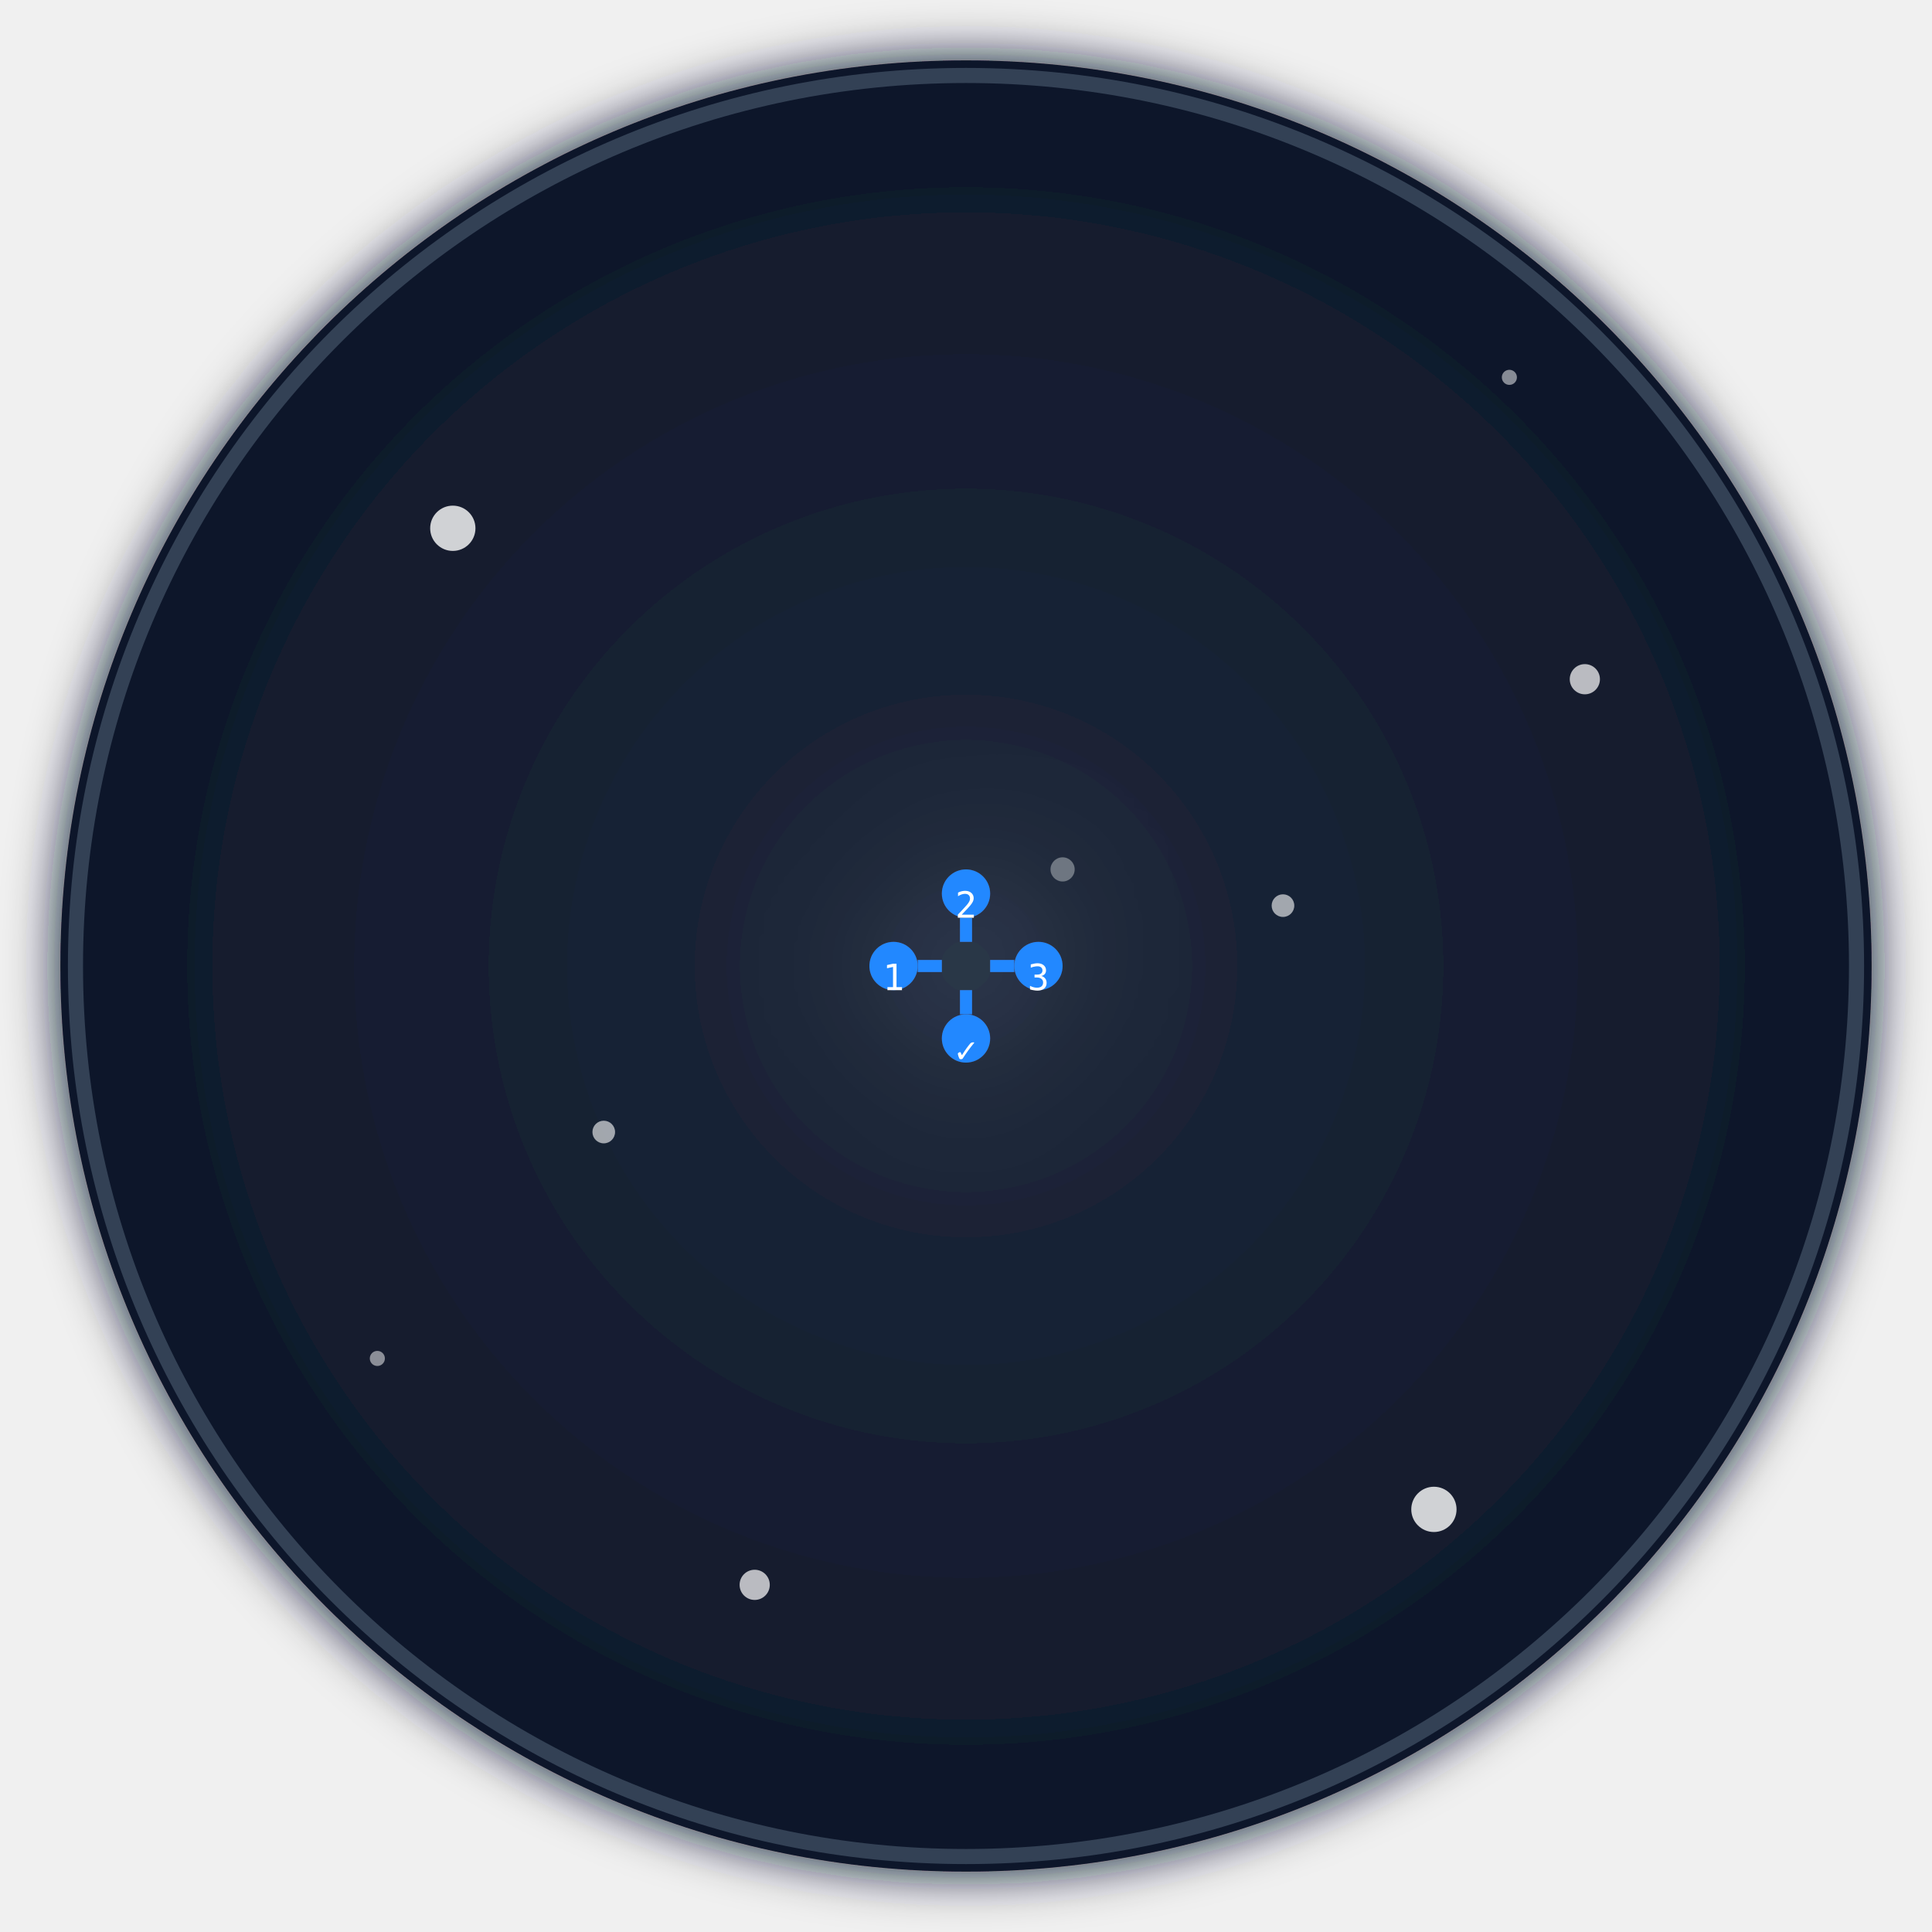
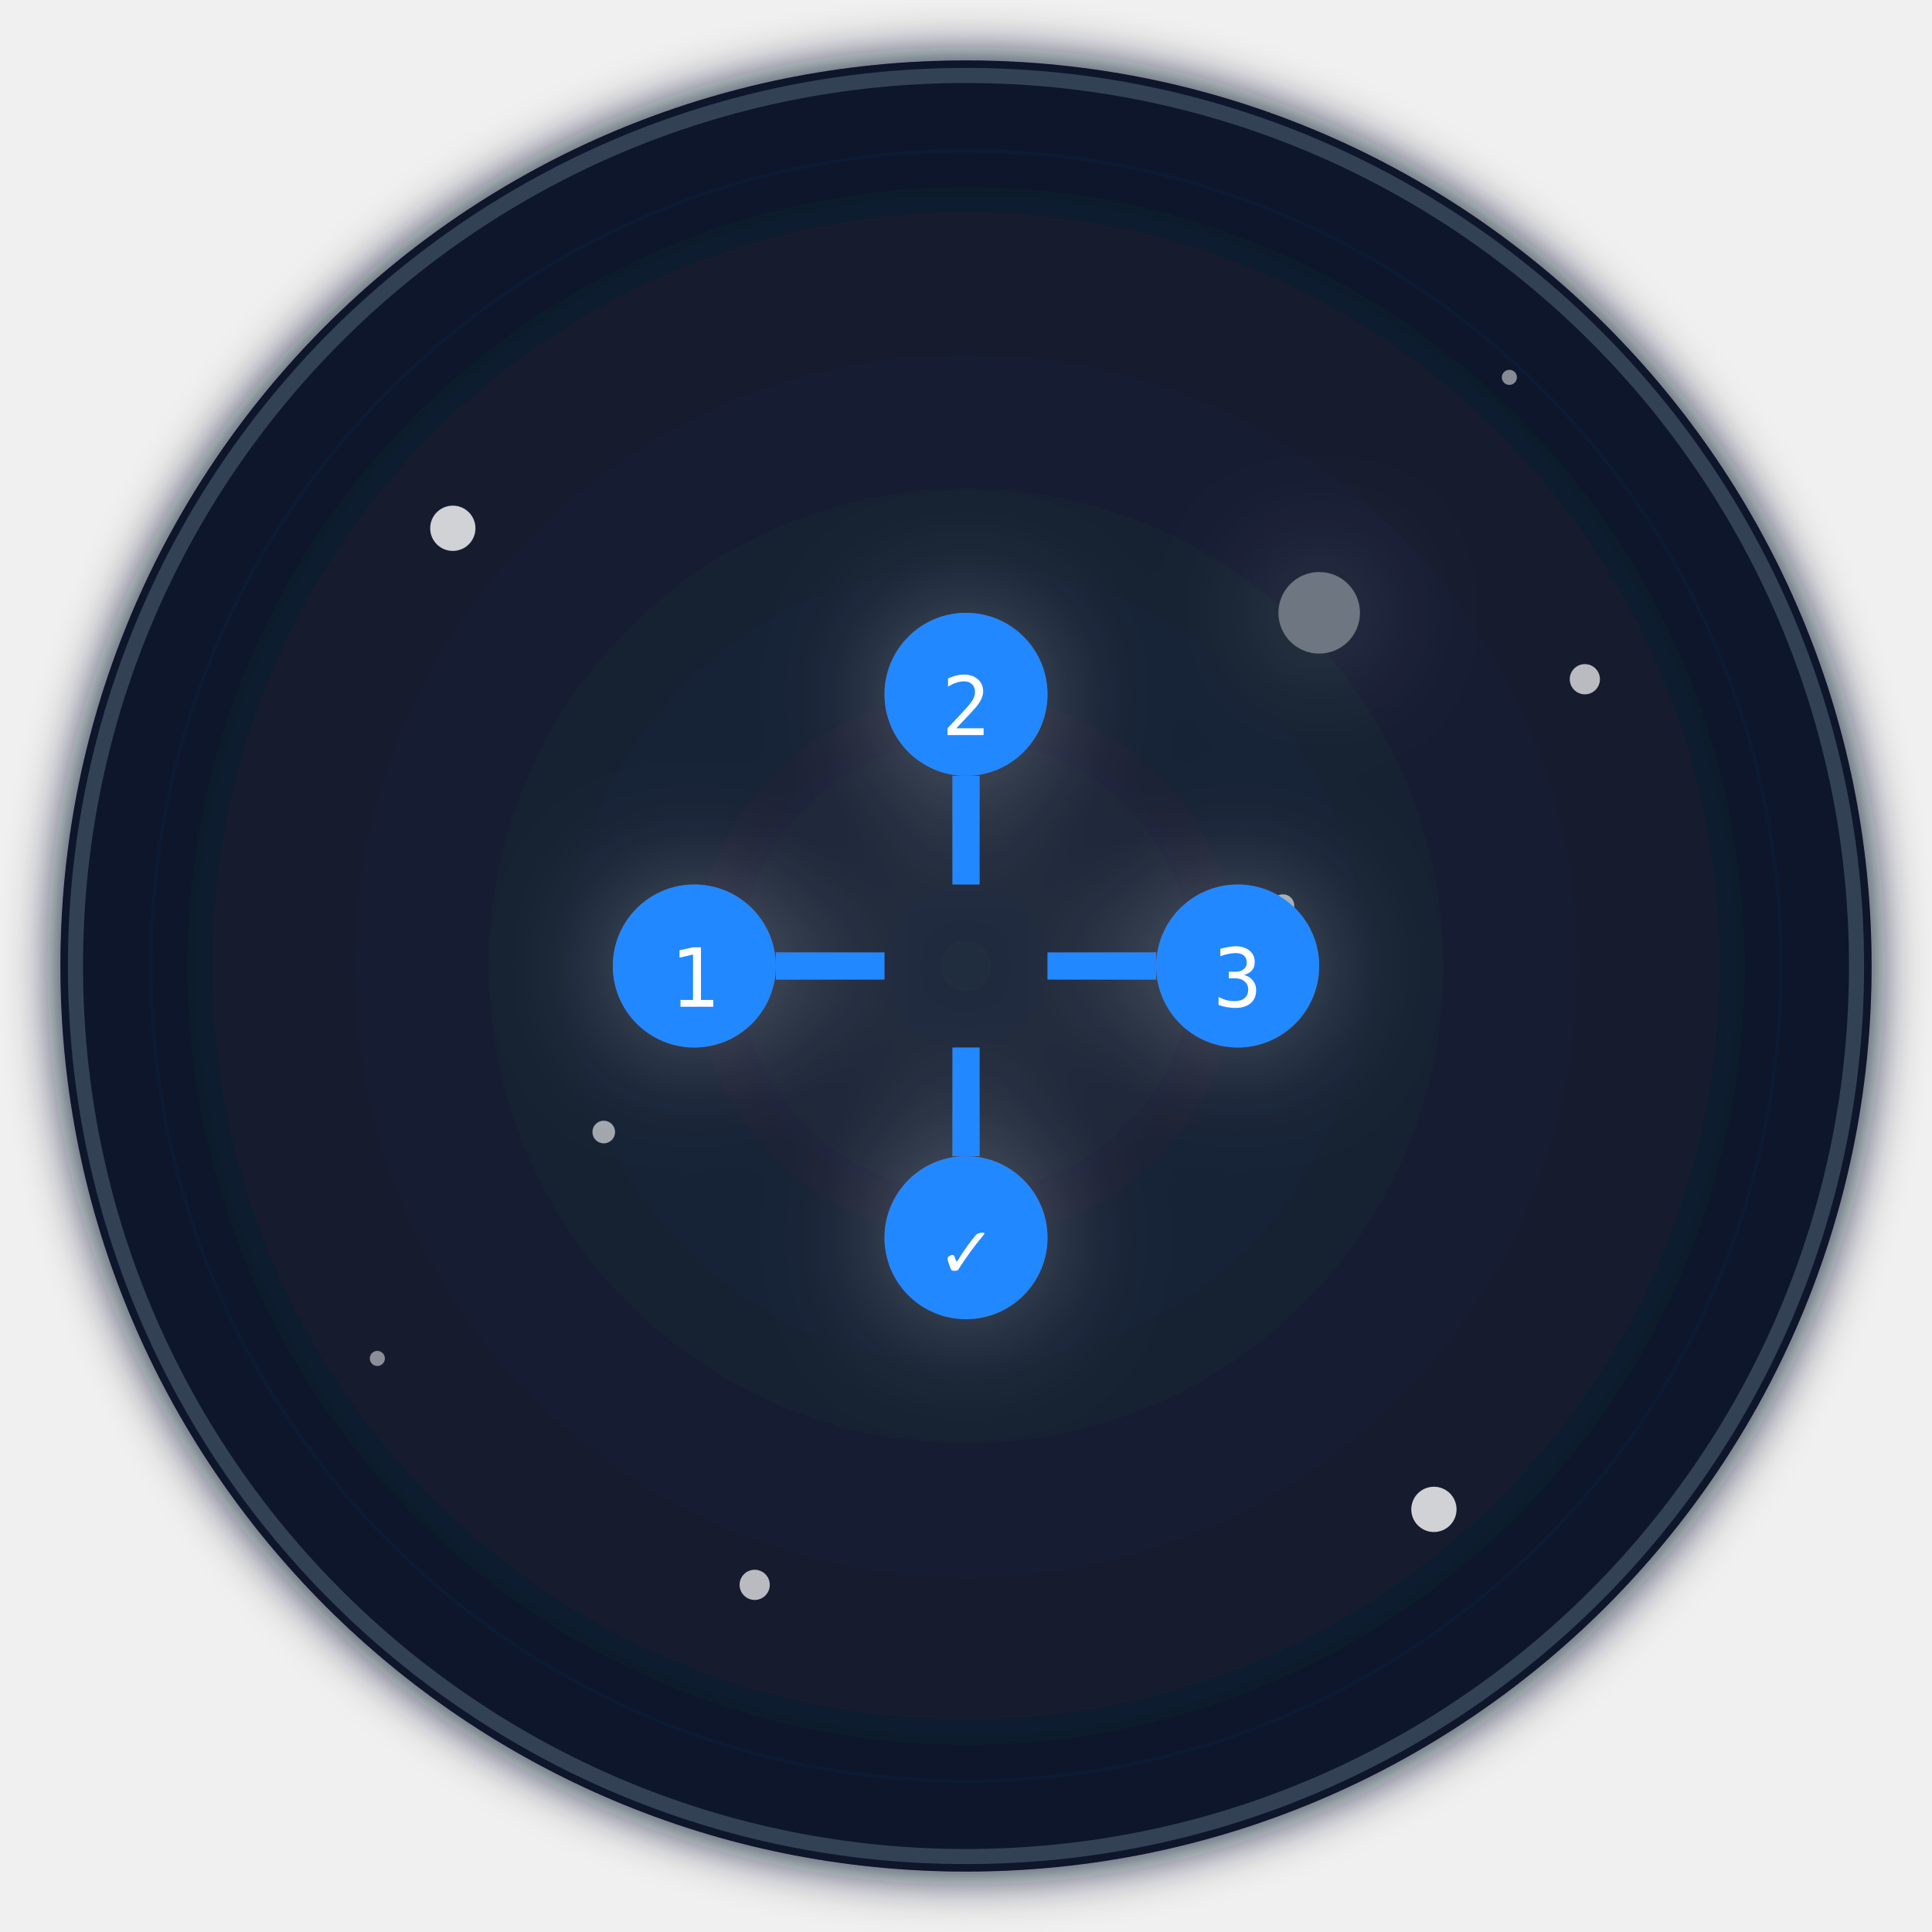
<svg xmlns="http://www.w3.org/2000/svg" width="256" height="256" viewBox="0 0 256 256" fill="none">
  <defs>
    <radialGradient id="grad1" cx="50%" cy="50%" r="50%" fx="50%" fy="50%">
      <stop offset="0%" style="stop-color:#1e293b;stop-opacity:1" />
      <stop offset="100%" style="stop-color:#0f172a;stop-opacity:1" />
    </radialGradient>
    <filter id="glow">
      <feGaussianBlur stdDeviation="3.5" result="coloredBlur" />
      <feMerge>
        <feMergeNode in="coloredBlur" />
        <feMergeNode in="SourceGraphic" />
      </feMerge>
    </filter>
  </defs>
  <circle cx="128" cy="128" r="120" fill="url(#grad1)" filter="url(#glow)" />
  <circle cx="128" cy="128" r="118" fill="transparent" stroke="#334155" stroke-width="2" />
  <circle cx="60" cy="70" r="3" fill="white" opacity="0.8" />
  <circle cx="190" cy="200" r="3" fill="white" opacity="0.8" />
  <circle cx="100" cy="210" r="2" fill="white" opacity="0.7" />
  <circle cx="210" cy="90" r="2" fill="white" opacity="0.7" />
  <circle cx="80" cy="150" r="1.5" fill="white" opacity="0.6" />
  <circle cx="170" cy="120" r="1.5" fill="white" opacity="0.6" />
  <circle cx="50" cy="180" r="1" fill="white" opacity="0.5" />
  <circle cx="200" cy="50" r="1" fill="white" opacity="0.5" />
  <g style="filter: drop-shadow(0 0 8px rgba(255, 255, 255, 0.3));">
-     <g transform="translate(128, 128) scale(0.8) translate(-24, -24)">
+     <g transform="translate(128, 128) scale(0.9) translate(-128, -128)">
      <g>
-         <circle cx="12" cy="24" r="4" fill="#2088FF" />
-         <circle cx="24" cy="12" r="4" fill="#2088FF" />
-         <circle cx="36" cy="24" r="4" fill="#2088FF" />
-         <circle cx="24" cy="36" r="4" fill="#2088FF" />
-         <line x1="16" y1="24" x2="20" y2="24" stroke="#2088FF" stroke-width="2" />
-         <line x1="28" y1="24" x2="32" y2="24" stroke="#2088FF" stroke-width="2" />
-         <line x1="24" y1="16" x2="24" y2="20" stroke="#2088FF" stroke-width="2" />
-         <line x1="24" y1="28" x2="24" y2="32" stroke="#2088FF" stroke-width="2" />
-         <text x="12" y="28" font-family="monospace" font-size="6" fill="white" text-anchor="middle">1</text>
-         <text x="24" y="16" font-family="monospace" font-size="6" fill="white" text-anchor="middle">2</text>
-         <text x="36" y="28" font-family="monospace" font-size="6" fill="white" text-anchor="middle">3</text>
-         <text x="24" y="40" font-family="monospace" font-size="6" fill="white" text-anchor="middle">✓</text>
-         <circle cx="40" cy="8" r="2" fill="#6E7681" />
+         <circle cx="88" cy="128" r="12" fill="#2088FF" />
+         <circle cx="128" cy="88" r="12" fill="#2088FF" />
+         <circle cx="168" cy="128" r="12" fill="#2088FF" />
+         <circle cx="128" cy="168" r="12" fill="#2088FF" />
+         <line x1="100" y1="128" x2="116" y2="128" stroke="#2088FF" stroke-width="4" />
+         <line x1="140" y1="128" x2="156" y2="128" stroke="#2088FF" stroke-width="4" />
+         <line x1="128" y1="100" x2="128" y2="116" stroke="#2088FF" stroke-width="4" />
+         <line x1="128" y1="140" x2="128" y2="156" stroke="#2088FF" stroke-width="4" />
+         <text x="88" y="134" font-family="monospace" font-size="12" fill="white" text-anchor="middle">1</text>
+         <text x="128" y="94" font-family="monospace" font-size="12" fill="white" text-anchor="middle">2</text>
+         <text x="168" y="134" font-family="monospace" font-size="12" fill="white" text-anchor="middle">3</text>
+         <text x="128" y="174" font-family="monospace" font-size="12" fill="white" text-anchor="middle">✓</text>
+         <circle cx="180" cy="76" r="6" fill="#6E7681" />
      </g>
+       <circle cx="128" cy="128" r="120" fill="none" stroke="#2088FF" stroke-width="0.5" opacity="0.05" />
    </g>
  </g>
</svg>
